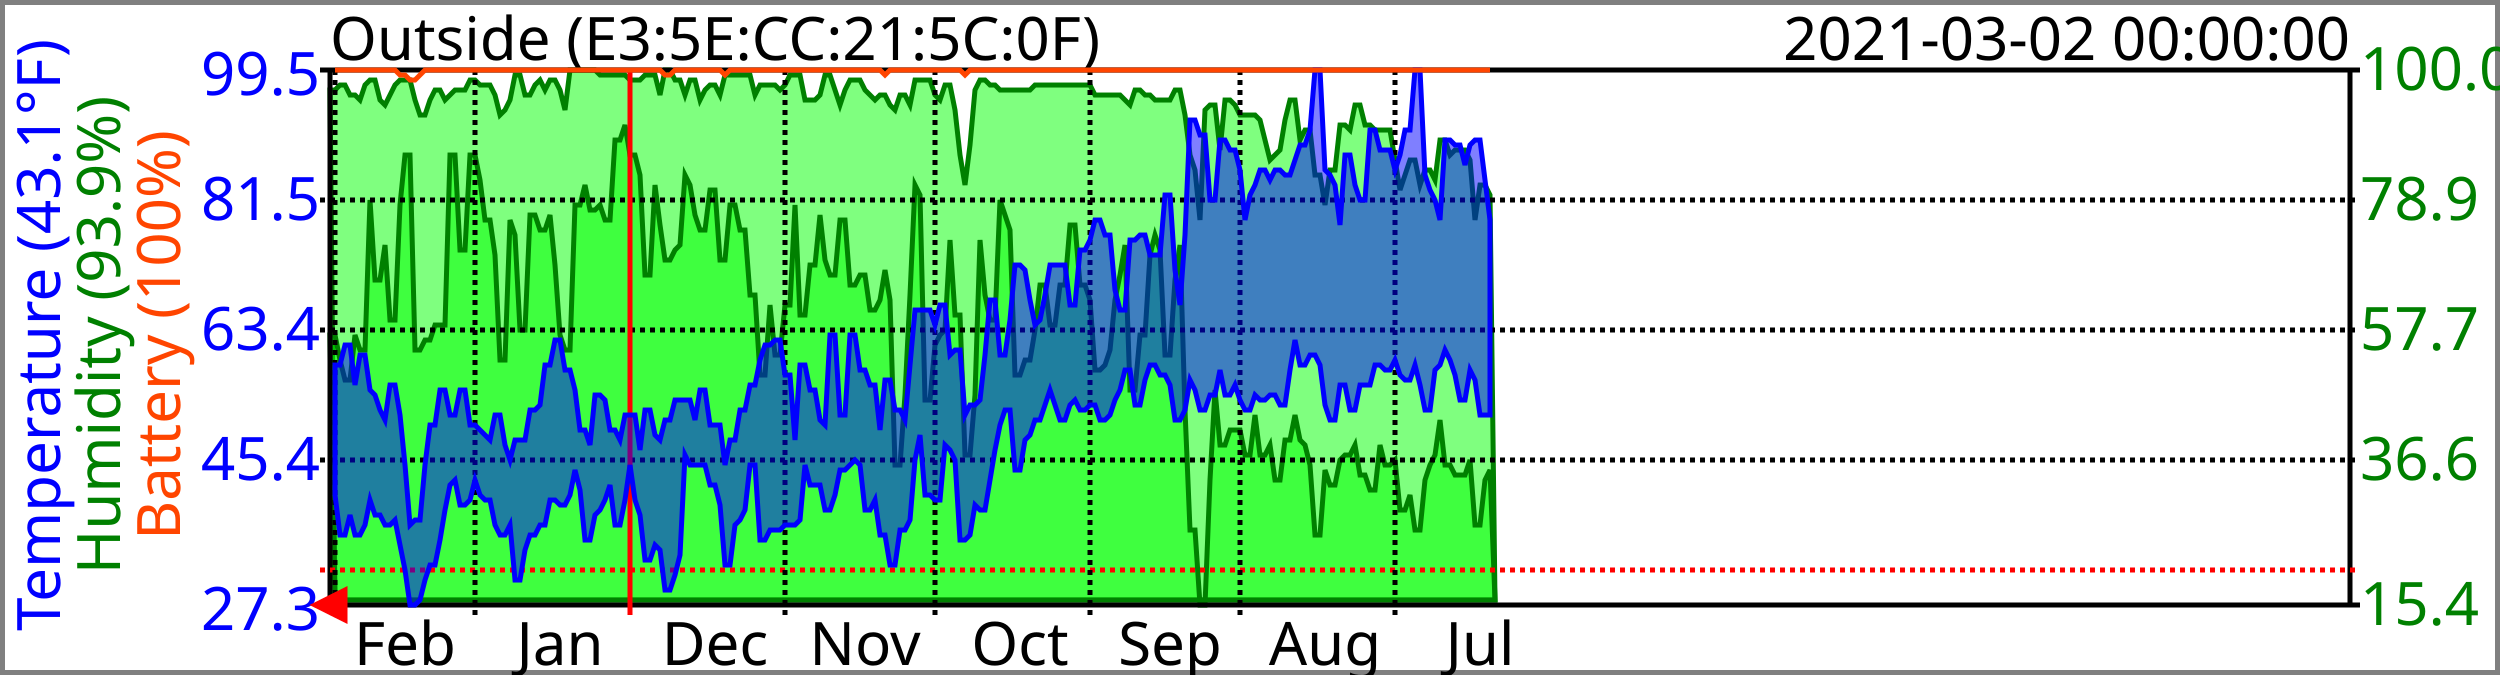
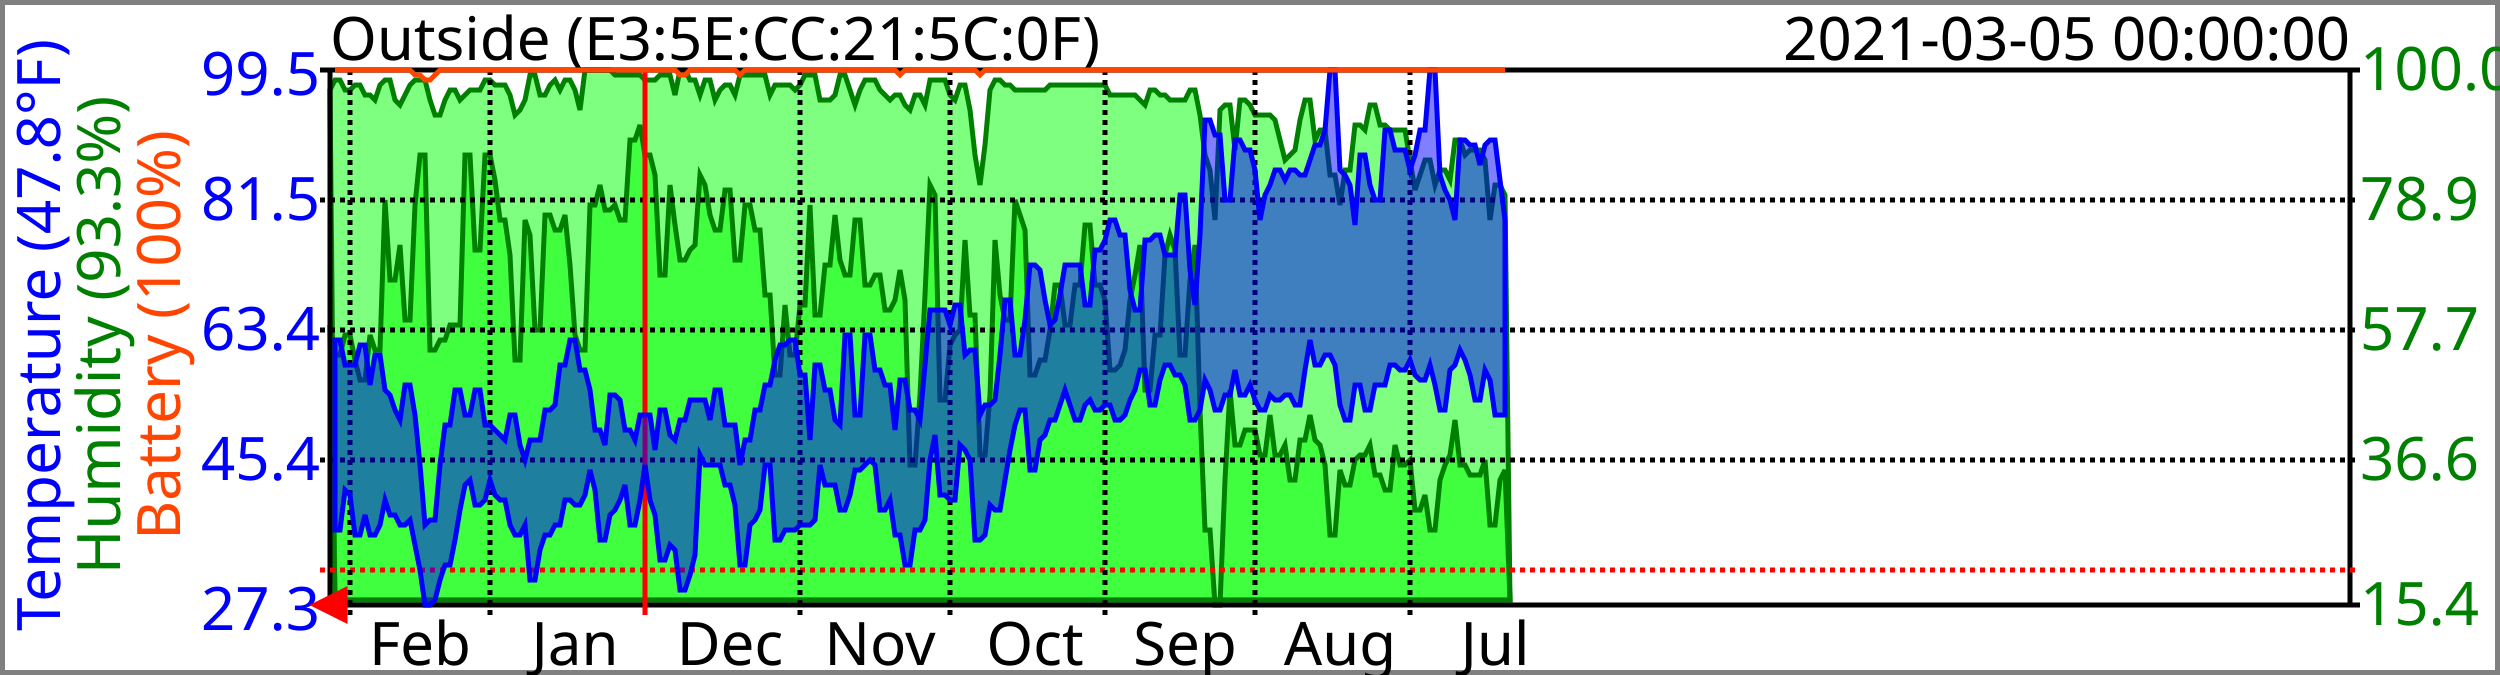
<svg xmlns="http://www.w3.org/2000/svg" width="500" height="135">
  <style>
- 		text {
- 			font-family: sans-serif;
- 			font-size: 12px;
- 		}
- 		line {
- 			stroke: black;
- 		}
- 	</style>
-   <rect width="500" height="135" stroke="grey" stroke-width="2" fill-opacity="0" />
+     text { font-family: sans-serif; font-size: 12px; fill: black; }
+     line { stroke: black; }
+     polygon { fill-opacity:0.5; }
+     @media screen and (prefers-color-scheme: dark) {
+     text { fill: grey; }
+     line { stroke: grey; }
+     }
+   </style>
+   <rect style="fill-opacity:0;stroke:grey;stroke-width:2" width="500" height="135" />
  <text x="66" y="12">Outside (E3:5E:CC:21:5C:0F)</text>
-   <text fill="blue" text-anchor="middle" x="12" y="67" transform="rotate(270 12,67)">Temperature (43.1°F)</text>
-   <text fill="green" text-anchor="middle" x="24" y="67" transform="rotate(270 24,67)">Humidity (93.9%)</text>
-   <text fill="OrangeRed" text-anchor="middle" x="36" y="67" transform="rotate(270 36,67)">Battery (100%)</text>
-   <text text-anchor="end" x="470" y="12">2021-03-02 00:00:00</text>
-   <polygon style="fill:lime;fill-opacity:0.5;stroke:green" points="67,120 66,18 67,18 68,17 69,17 70,19 71,19 72,20 73,17 74,16 75,16 76,20 77,21 78,19 79,17 80,16 81,16 82,16 83,20 84,23 85,23 86,20 87,18 88,18 89,20 90,19 91,18 92,18 93,18 94,16 95,16 96,17 97,17 98,17 99,19 100,23 101,22 102,20 103,15 104,15 105,19 106,19 107,17 108,16 109,18 110,16 111,16 112,18 113,22 114,14 115,14 116,14 117,14 118,14 119,14 120,15 121,15 122,15 123,15 124,15 125,15 126,16 127,16 128,16 129,15 130,15 131,15 132,19 133,14 134,14 135,16 136,16 137,19 138,16 139,16 140,20 141,18 142,17 143,17 144,19 145,15 146,15 147,15 148,15 149,15 150,15 151,19 152,17 153,17 154,17 155,17 156,18 157,17 158,15 159,15 160,15 161,20 162,20 163,20 164,19 165,15 166,15 167,18 168,21 169,18 170,16 171,16 172,16 173,18 174,19 175,20 176,19 177,19 178,21 179,22 180,19 181,19 182,21 183,16 184,16 185,16 186,16 187,19 188,20 189,17 190,17 191,22 192,31 193,37 194,29 195,18 196,16 197,16 198,17 199,17 200,18 201,18 202,18 203,18 204,18 205,18 206,18 207,17 208,17 209,17 210,17 211,17 212,17 213,17 214,17 215,17 216,17 217,17 218,17 219,19 220,19 221,19 222,19 223,19 224,19 225,20 226,21 227,18 228,18 229,19 230,19 231,20 232,20 233,20 234,20 235,18 236,18 237,23 238,31 239,34 240,44 241,22 242,21 243,21 244,30 245,20 246,20 247,21 248,23 249,23 250,23 251,23 252,24 253,28 254,32 255,31 256,30 257,24 258,20 259,20 260,28 261,26 262,26 263,35 264,35 265,41 266,34 267,34 268,25 269,25 270,26 271,21 272,21 273,25 274,25 275,26 276,26 277,26 278,26 279,32 280,38 281,35 282,32 283,32 284,37 285,34 286,34 287,36 288,28 289,28 290,31 291,30 292,30 293,30 294,32 295,44 296,37 297,37 298,39 299,120" />
-   <polygon style="fill:lime;fill-opacity:0.5;stroke:green" points="67,120 66,67 67,67 68,72 69,76 70,76 71,67 72,70 73,70 74,40 75,56 76,56 77,49 78,64 79,64 80,41 81,31 82,31 83,70 84,70 85,68 86,68 87,65 88,65 89,65 90,31 91,31 92,50 93,50 94,31 95,31 96,36 97,44 98,44 99,51 100,72 101,72 102,44 103,47 104,66 105,66 106,43 107,43 108,46 109,46 110,43 111,53 112,67 113,70 114,70 115,41 116,41 117,37 118,42 119,42 120,41 121,44 122,44 123,28 124,28 125,25 126,31 127,31 128,35 129,55 130,55 131,37 132,45 133,52 134,52 135,50 136,49 137,35 138,37 139,43 140,46 141,46 142,38 143,38 144,52 145,52 146,41 147,41 148,46 149,46 150,59 151,59 152,75 153,75 154,61 155,71 156,71 157,61 158,61 159,41 160,63 161,63 162,53 163,53 164,43 165,52 166,55 167,55 168,44 169,44 170,57 171,57 172,55 173,55 174,62 175,62 176,60 177,54 178,60 179,93 180,93 181,79 182,59 183,37 184,39 185,80 186,80 187,69 188,67 189,66 190,48 191,63 192,63 193,91 194,91 195,79 196,48 197,59 198,64 199,64 200,40 201,43 202,46 203,75 204,75 205,72 206,72 207,66 208,57 209,57 210,65 211,65 212,57 213,57 214,45 215,45 216,57 217,57 218,60 219,74 220,74 221,73 222,70 223,60 224,55 225,49 226,78 227,78 228,67 229,67 230,51 231,47 232,50 233,71 234,71 235,56 236,49 237,82 238,106 239,106 240,121 241,121 242,96 243,78 244,89 245,89 246,86 247,86 248,86 249,91 250,91 251,83 252,91 253,91 254,89 255,96 256,96 257,88 258,88 259,83 260,88 261,89 262,93 263,107 264,107 265,94 266,97 267,97 268,92 269,91 270,91 271,89 272,95 273,95 274,98 275,98 276,89 277,93 278,93 279,92 280,102 281,102 282,99 283,106 284,106 285,96 286,93 287,91 288,84 289,93 290,93 291,95 292,95 293,95 294,92 295,105 296,105 297,96 298,94 299,120" />
+   <text style="text-anchor:end" x="470" y="12">2021-03-05 00:00:00</text>
+   <text style="fill:blue;text-anchor:middle" x="12" y="67" transform="rotate(270 12,67)">Temperature (47.8°F)</text>
+   <text style="fill:green;text-anchor:middle" x="24" y="67" transform="rotate(270 24,67)">Humidity (93.3%)</text>
+   <text style="fill:OrangeRed" text-anchor="middle" x="36" y="67" transform="rotate(270 36,67)">Battery (100%)</text>
+   <polygon style="fill:lime;stroke:green" points="67,120 66,18 67,16 68,16 69,18 70,18 71,17 72,17 73,19 74,19 75,20 76,17 77,16 78,16 79,20 80,21 81,19 82,17 83,16 84,16 85,16 86,20 87,23 88,23 89,20 90,18 91,18 92,20 93,19 94,18 95,18 96,18 97,16 98,16 99,17 100,17 101,17 102,19 103,23 104,22 105,20 106,15 107,15 108,19 109,19 110,17 111,16 112,18 113,16 114,16 115,18 116,22 117,14 118,14 119,14 120,14 121,14 122,14 123,15 124,15 125,15 126,15 127,15 128,15 129,16 130,16 131,16 132,15 133,15 134,15 135,19 136,14 137,14 138,16 139,16 140,19 141,16 142,16 143,20 144,18 145,17 146,17 147,19 148,15 149,15 150,15 151,15 152,15 153,15 154,19 155,17 156,17 157,17 158,17 159,18 160,17 161,15 162,15 163,15 164,20 165,20 166,20 167,19 168,15 169,15 170,18 171,21 172,18 173,16 174,16 175,16 176,18 177,19 178,20 179,19 180,19 181,21 182,22 183,19 184,19 185,21 186,16 187,16 188,16 189,16 190,19 191,20 192,17 193,17 194,22 195,31 196,37 197,29 198,18 199,16 200,16 201,17 202,17 203,18 204,18 205,18 206,18 207,18 208,18 209,18 210,17 211,17 212,17 213,17 214,17 215,17 216,17 217,17 218,17 219,17 220,17 221,17 222,19 223,19 224,19 225,19 226,19 227,19 228,20 229,21 230,18 231,18 232,19 233,19 234,20 235,20 236,20 237,20 238,18 239,18 240,23 241,31 242,34 243,44 244,22 245,21 246,21 247,30 248,20 249,20 250,21 251,23 252,23 253,23 254,23 255,24 256,28 257,32 258,31 259,30 260,24 261,20 262,20 263,28 264,26 265,26 266,35 267,35 268,41 269,34 270,34 271,25 272,25 273,26 274,21 275,21 276,25 277,25 278,26 279,26 280,26 281,26 282,32 283,38 284,35 285,32 286,32 287,37 288,34 289,34 290,36 291,28 292,28 293,31 294,30 295,30 296,30 297,32 298,44 299,37 300,37 301,39 302,120" />
+   <polygon style="fill:lime;stroke:green" points="67,120 66,65 67,71 68,71 69,67 70,67 71,72 72,76 73,76 74,67 75,70 76,70 77,40 78,56 79,56 80,49 81,64 82,64 83,41 84,31 85,31 86,70 87,70 88,68 89,68 90,65 91,65 92,65 93,31 94,31 95,50 96,50 97,31 98,31 99,36 100,44 101,44 102,51 103,72 104,72 105,44 106,47 107,66 108,66 109,43 110,43 111,46 112,46 113,43 114,53 115,67 116,70 117,70 118,41 119,41 120,37 121,42 122,42 123,41 124,44 125,44 126,28 127,28 128,25 129,31 130,31 131,35 132,55 133,55 134,37 135,45 136,52 137,52 138,50 139,49 140,35 141,37 142,43 143,46 144,46 145,38 146,38 147,52 148,52 149,41 150,41 151,46 152,46 153,59 154,59 155,75 156,75 157,61 158,71 159,71 160,61 161,61 162,41 163,63 164,63 165,53 166,53 167,43 168,52 169,55 170,55 171,44 172,44 173,57 174,57 175,55 176,55 177,62 178,62 179,60 180,54 181,60 182,93 183,93 184,79 185,59 186,37 187,39 188,80 189,80 190,69 191,67 192,66 193,48 194,63 195,63 196,91 197,91 198,79 199,48 200,59 201,64 202,64 203,40 204,43 205,46 206,75 207,75 208,72 209,72 210,66 211,57 212,57 213,65 214,65 215,57 216,57 217,45 218,45 219,57 220,57 221,60 222,74 223,74 224,73 225,70 226,60 227,55 228,49 229,78 230,78 231,67 232,67 233,51 234,47 235,50 236,71 237,71 238,56 239,49 240,82 241,106 242,106 243,121 244,121 245,96 246,78 247,89 248,89 249,86 250,86 251,86 252,91 253,91 254,83 255,91 256,91 257,89 258,96 259,96 260,88 261,88 262,83 263,88 264,89 265,93 266,107 267,107 268,94 269,97 270,97 271,92 272,91 273,91 274,89 275,95 276,95 277,98 278,98 279,89 280,93 281,93 282,92 283,102 284,102 285,99 286,106 287,106 288,96 289,93 290,91 291,84 292,93 293,93 294,95 295,95 296,95 297,92 298,105 299,105 300,96 301,94 302,120" />
  <line x1="64" y1="14" x2="472" y2="14" />
-   <text fill="blue" text-anchor="end" x="64" y="19">99.5</text>
-   <text fill="green" x="472" y="18">100.0</text>
+   <text style="fill:blue;text-anchor:end" x="64" y="19">99.5</text>
+   <text style="fill:green" x="472" y="18">100.0</text>
  <line x1="64" y1="121" x2="472" y2="121" />
-   <text fill="blue" text-anchor="end" x="64" y="126">27.3</text>
-   <text fill="green" x="472" y="125">15.4</text>
+   <text style="fill:blue;text-anchor:end" x="64" y="126">27.3</text>
+   <text style="fill:green" x="472" y="125">15.4</text>
  <line x1="66" y1="14" x2="66" y2="121" />
  <line x1="470" y1="14" x2="470" y2="121" />
-   <line x1="64" y1="40" x2="472" y2="40" stroke-dasharray="1,1" />
-   <text fill="blue" text-anchor="end" x="64" y="44">81.5</text>
-   <text fill="green" x="472" y="44">78.9</text>
-   <line x1="64" y1="66" x2="472" y2="66" stroke-dasharray="1,1" />
-   <text fill="blue" text-anchor="end" x="64" y="70">63.4</text>
-   <text fill="green" x="472" y="70">57.7</text>
-   <line x1="64" y1="92" x2="472" y2="92" stroke-dasharray="1,1" />
-   <text fill="blue" text-anchor="end" x="64" y="96">45.4</text>
-   <text fill="green" x="472" y="96">36.6</text>
-   <line style="fill:red;stroke:red;stroke-dasharray:1;" x1="64" y1="114" x2="472" y2="114" />
-   <line stroke-dasharray="1,1" x1="67" y1="14" x2="67" y2="123" />
-   <text text-anchor="middle" x="81" y="133">Feb</text>
-   <line stroke-dasharray="1,1" x1="95" y1="14" x2="95" y2="123" />
-   <text text-anchor="middle" x="112" y="133">Jan</text>
-   <line style="stroke:red" x1="126" y1="14" x2="126" y2="123" />
-   <text text-anchor="middle" x="143" y="133">Dec</text>
-   <line stroke-dasharray="1,1" x1="157" y1="14" x2="157" y2="123" />
-   <text text-anchor="middle" x="173" y="133">Nov</text>
-   <line stroke-dasharray="1,1" x1="187" y1="14" x2="187" y2="123" />
-   <text text-anchor="middle" x="204" y="133">Oct</text>
-   <line stroke-dasharray="1,1" x1="218" y1="14" x2="218" y2="123" />
-   <text text-anchor="middle" x="234" y="133">Sep</text>
-   <line stroke-dasharray="1,1" x1="248" y1="14" x2="248" y2="123" />
-   <text text-anchor="middle" x="265" y="133">Aug</text>
-   <line stroke-dasharray="1,1" x1="279" y1="14" x2="279" y2="123" />
-   <text text-anchor="middle" x="296" y="133">Jul</text>
-   <polygon stroke="red" fill="red" points="63,121 69,118 69,124" />
-   <polygon style="fill:blue;fill-opacity:0.5;stroke:blue" points="67,73 68,73 69,69 70,69 71,77 72,71 73,71 74,78 75,79 76,82 77,84 78,77 79,77 80,83 81,93 82,105 83,104 84,104 85,93 86,85 87,85 88,78 89,78 90,83 91,83 92,78 93,78 94,85 95,85 96,86 97,87 98,88 99,83 100,83 101,89 102,92 103,88 104,88 105,88 106,82 107,82 108,81 109,73 110,73 111,68 112,68 113,74 114,74 115,78 116,86 117,86 118,89 119,79 120,79 121,80 122,86 123,86 124,88 125,83 126,83 127,83 128,90 129,82 130,82 131,87 132,88 133,84 134,84 135,80 136,80 137,80 138,80 139,84 140,78 141,78 142,85 143,85 144,85 145,93 146,88 147,88 148,82 149,82 150,77 151,77 152,72 153,69 154,69 155,68 156,68 157,75 158,75 159,88 160,73 161,73 162,78 163,78 164,84 165,85 166,67 167,67 168,83 169,83 170,67 171,67 172,74 173,74 174,77 175,77 176,86 177,76 178,76 179,82 180,82 181,84 182,73 183,62 184,62 185,62 186,62 187,65 188,61 189,61 190,71 191,70 192,70 193,83 194,81 195,81 196,80 197,71 198,60 199,60 200,71 201,71 202,64 203,53 204,53 205,54 206,60 207,65 208,64 209,59 210,53 211,53 212,53 213,53 214,61 215,61 216,50 217,50 218,48 219,44 220,44 221,47 222,47 223,58 224,62 225,62 226,48 227,48 228,47 229,47 230,51 231,51 232,51 233,39 234,39 235,54 236,61 237,47 238,24 239,24 240,27 241,27 242,40 243,40 244,28 245,28 246,30 247,30 248,34 249,44 250,39 251,37 252,34 253,34 254,36 255,34 256,34 257,35 258,35 259,32 260,29 261,29 262,26 263,14 264,14 265,34 266,35 267,37 268,45 269,31 270,31 271,37 272,40 273,40 274,26 275,26 276,30 277,30 278,30 279,34 280,31 281,26 282,26 283,14 284,14 285,35 286,38 287,40 288,44 289,28 290,28 291,29 292,29 293,33 294,29 295,28 296,28 297,36 298,44 298,83 297,83 296,83 295,76 294,74 293,80 292,80 291,75 290,72 289,70 288,73 287,74 286,82 285,82 284,77 283,73 282,76 281,76 280,75 279,72 278,74 277,74 276,73 275,73 274,77 273,77 272,77 271,82 270,82 269,77 268,77 267,84 266,84 265,81 264,73 263,71 262,71 261,73 260,73 259,68 258,74 257,81 256,81 255,79 254,79 253,80 252,80 251,79 250,82 249,82 248,80 247,77 246,79 245,79 244,74 243,79 242,79 241,82 240,82 239,78 238,76 237,82 236,84 235,84 234,77 233,75 232,75 231,73 230,73 229,76 228,81 227,81 226,74 225,74 224,78 223,80 222,83 221,84 220,84 219,81 218,81 217,82 216,82 215,80 214,81 213,84 212,84 211,81 210,78 209,81 208,84 207,84 206,87 205,88 204,94 203,94 202,82 201,82 200,85 199,90 198,96 197,102 196,102 195,101 194,107 193,108 192,108 191,92 190,90 189,89 188,100 187,100 186,99 185,99 184,87 183,92 182,104 181,106 180,106 179,113 178,113 177,107 176,107 175,100 174,102 173,102 172,93 171,92 170,93 169,94 168,94 167,99 166,102 165,102 164,97 163,97 162,97 161,93 160,104 159,105 158,105 157,105 156,106 155,106 154,106 153,108 152,108 151,93 150,93 149,102 148,104 147,105 146,113 145,113 144,101 143,97 142,97 141,93 140,93 139,93 138,93 137,91 136,111 135,115 134,118 133,118 132,110 131,109 130,112 129,112 128,103 127,100 126,93 125,100 124,105 123,105 122,97 121,100 120,102 119,103 118,108 117,108 116,98 115,94 114,99 113,101 112,101 111,100 110,100 109,105 108,105 107,107 106,107 105,110 104,116 103,116 102,105 101,107 100,107 99,105 98,100 97,100 96,99 95,96 94,100 93,101 92,101 91,96 90,97 89,102 88,108 87,113 86,113 85,116 84,120 83,121 82,121 81,114 80,109 79,104 78,105 77,105 76,103 75,103 74,100 73,105 72,107 71,107 70,103 69,107 68,107 67,99 " />
-   <polyline style="fill:none;stroke:OrangeRed" points="67,14 68,14 69,14 70,14 71,14 72,14 73,14 74,14 75,14 76,14 77,14 78,14 79,14 80,15 81,15 82,16 83,16 84,15 85,14 86,14 87,14 88,14 89,14 90,14 91,14 92,14 93,14 94,14 95,14 96,14 97,14 98,14 99,14 100,14 101,14 102,14 103,14 104,14 105,14 106,14 107,14 108,14 109,14 110,14 111,14 112,14 113,14 114,14 115,14 116,14 117,14 118,14 119,14 120,14 121,14 122,14 123,14 124,14 125,14 126,14 127,14 128,14 129,14 130,14 131,14 132,14 133,15 134,15 135,14 136,14 137,14 138,14 139,14 140,14 141,14 142,14 143,14 144,14 145,15 146,14 147,14 148,14 149,14 150,14 151,14 152,14 153,14 154,14 155,14 156,14 157,14 158,14 159,14 160,14 161,14 162,14 163,14 164,14 165,14 166,14 167,14 168,14 169,14 170,14 171,14 172,14 173,14 174,14 175,14 176,14 177,15 178,14 179,14 180,14 181,14 182,14 183,14 184,14 185,14 186,14 187,14 188,14 189,14 190,14 191,14 192,14 193,15 194,14 195,14 196,14 197,14 198,14 199,14 200,14 201,14 202,14 203,14 204,14 205,14 206,14 207,14 208,14 209,14 210,14 211,14 212,14 213,14 214,14 215,14 216,14 217,14 218,14 219,14 220,14 221,14 222,14 223,14 224,14 225,14 226,14 227,14 228,14 229,14 230,14 231,14 232,14 233,14 234,14 235,14 236,14 237,14 238,14 239,14 240,14 241,14 242,14 243,14 244,14 245,14 246,14 247,14 248,14 249,14 250,14 251,14 252,14 253,14 254,14 255,14 256,14 257,14 258,14 259,14 260,14 261,14 262,14 263,14 264,14 265,14 266,14 267,14 268,14 269,14 270,14 271,14 272,14 273,14 274,14 275,14 276,14 277,14 278,14 279,14 280,14 281,14 282,14 283,14 284,14 285,14 286,14 287,14 288,14 289,14 290,14 291,14 292,14 293,14 294,14 295,14 296,14 297,14 298,14 " />
+   <line style="stroke-dasharray:1" x1="64" y1="40" x2="472" y2="40" />
+   <text style="fill:blue;text-anchor:end" x="64" y="44">81.5</text>
+   <text style="fill:green" x="472" y="44">78.9</text>
+   <line style="stroke-dasharray:1" x1="64" y1="66" x2="472" y2="66" />
+   <text style="fill:blue;text-anchor:end" x="64" y="70">63.4</text>
+   <text style="fill:green" x="472" y="70">57.7</text>
+   <line style="stroke-dasharray:1" x1="64" y1="92" x2="472" y2="92" />
+   <text style="fill:blue;text-anchor:end" x="64" y="96">45.4</text>
+   <text style="fill:green" x="472" y="96">36.6</text>
+   <line style="fill:red;stroke:red;stroke-dasharray:1" x1="64" y1="114" x2="472" y2="114" />
+   <line style="stroke-dasharray:1" x1="70" y1="14" x2="70" y2="123" />
+   <text style="text-anchor:middle" x="84" y="133">Feb</text>
+   <line style="stroke-dasharray:1" x1="98" y1="14" x2="98" y2="123" />
+   <text style="text-anchor:middle" x="115" y="133">Jan</text>
+   <line style="stroke:red" x1="129" y1="14" x2="129" y2="123" />
+   <text style="text-anchor:middle" x="146" y="133">Dec</text>
+   <line style="stroke-dasharray:1" x1="160" y1="14" x2="160" y2="123" />
+   <text style="text-anchor:middle" x="176" y="133">Nov</text>
+   <line style="stroke-dasharray:1" x1="190" y1="14" x2="190" y2="123" />
+   <text style="text-anchor:middle" x="207" y="133">Oct</text>
+   <line style="stroke-dasharray:1" x1="221" y1="14" x2="221" y2="123" />
+   <text style="text-anchor:middle" x="237" y="133">Sep</text>
+   <line style="stroke-dasharray:1" x1="251" y1="14" x2="251" y2="123" />
+   <text style="text-anchor:middle" x="268" y="133">Aug</text>
+   <line style="stroke-dasharray:1" x1="282" y1="14" x2="282" y2="123" />
+   <text style="text-anchor:middle" x="299" y="133">Jul</text>
+   <polygon style="fill:red;stroke:red;fill-opacity:1;" points="63,121 69,118 69,124" />
+   <polygon style="fill:blue;stroke:blue" points="67,68 68,68 69,73 70,73 71,73 72,69 73,69 74,77 75,71 76,71 77,78 78,79 79,82 80,84 81,77 82,77 83,83 84,93 85,105 86,104 87,104 88,93 89,85 90,85 91,78 92,78 93,83 94,83 95,78 96,78 97,85 98,85 99,86 100,87 101,88 102,83 103,83 104,89 105,92 106,88 107,88 108,88 109,82 110,82 111,81 112,73 113,73 114,68 115,68 116,74 117,74 118,78 119,86 120,86 121,89 122,79 123,79 124,80 125,86 126,86 127,88 128,83 129,83 130,83 131,90 132,82 133,82 134,87 135,88 136,84 137,84 138,80 139,80 140,80 141,80 142,84 143,78 144,78 145,85 146,85 147,85 148,93 149,88 150,88 151,82 152,82 153,77 154,77 155,72 156,69 157,69 158,68 159,68 160,75 161,75 162,88 163,73 164,73 165,78 166,78 167,84 168,85 169,67 170,67 171,83 172,83 173,67 174,67 175,74 176,74 177,77 178,77 179,86 180,76 181,76 182,82 183,82 184,84 185,73 186,62 187,62 188,62 189,62 190,65 191,61 192,61 193,71 194,70 195,70 196,83 197,81 198,81 199,80 200,71 201,60 202,60 203,71 204,71 205,64 206,53 207,53 208,54 209,60 210,65 211,64 212,59 213,53 214,53 215,53 216,53 217,61 218,61 219,50 220,50 221,48 222,44 223,44 224,47 225,47 226,58 227,62 228,62 229,48 230,48 231,47 232,47 233,51 234,51 235,51 236,39 237,39 238,54 239,61 240,47 241,24 242,24 243,27 244,27 245,40 246,40 247,28 248,28 249,30 250,30 251,34 252,44 253,39 254,37 255,34 256,34 257,36 258,34 259,34 260,35 261,35 262,32 263,29 264,29 265,26 266,14 267,14 268,34 269,35 270,37 271,45 272,31 273,31 274,37 275,40 276,40 277,26 278,26 279,30 280,30 281,30 282,34 283,31 284,26 285,26 286,14 287,14 288,35 289,38 290,40 291,44 292,28 293,28 294,29 295,29 296,33 297,29 298,28 299,28 300,36 301,44 301,83 300,83 299,83 298,76 297,74 296,80 295,80 294,75 293,72 292,70 291,73 290,74 289,82 288,82 287,77 286,73 285,76 284,76 283,75 282,72 281,74 280,74 279,73 278,73 277,77 276,77 275,77 274,82 273,82 272,77 271,77 270,84 269,84 268,81 267,73 266,71 265,71 264,73 263,73 262,68 261,74 260,81 259,81 258,79 257,79 256,80 255,80 254,79 253,82 252,82 251,80 250,77 249,79 248,79 247,74 246,79 245,79 244,82 243,82 242,78 241,76 240,82 239,84 238,84 237,77 236,75 235,75 234,73 233,73 232,76 231,81 230,81 229,74 228,74 227,78 226,80 225,83 224,84 223,84 222,81 221,81 220,82 219,82 218,80 217,81 216,84 215,84 214,81 213,78 212,81 211,84 210,84 209,87 208,88 207,94 206,94 205,82 204,82 203,85 202,90 201,96 200,102 199,102 198,101 197,107 196,108 195,108 194,92 193,90 192,89 191,100 190,100 189,99 188,99 187,87 186,92 185,104 184,106 183,106 182,113 181,113 180,107 179,107 178,100 177,102 176,102 175,93 174,92 173,93 172,94 171,94 170,99 169,102 168,102 167,97 166,97 165,97 164,93 163,104 162,105 161,105 160,105 159,106 158,106 157,106 156,108 155,108 154,93 153,93 152,102 151,104 150,105 149,113 148,113 147,101 146,97 145,97 144,93 143,93 142,93 141,93 140,91 139,111 138,115 137,118 136,118 135,110 134,109 133,112 132,112 131,103 130,100 129,93 128,100 127,105 126,105 125,97 124,100 123,102 122,103 121,108 120,108 119,98 118,94 117,99 116,101 115,101 114,100 113,100 112,105 111,105 110,107 109,107 108,110 107,116 106,116 105,105 104,107 103,107 102,105 101,100 100,100 99,99 98,96 97,100 96,101 95,101 94,96 93,97 92,102 91,108 90,113 89,113 88,116 87,120 86,121 85,121 84,114 83,109 82,104 81,105 80,105 79,103 78,103 77,100 76,105 75,107 74,107 73,103 72,107 71,107 70,99 69,98 68,106 67,106 " />
+   <polyline style="fill:none;stroke:OrangeRed" points="67,14 68,14 69,14 70,14 71,14 72,14 73,14 74,14 75,14 76,14 77,14 78,14 79,14 80,14 81,14 82,14 83,15 84,15 85,16 86,16 87,15 88,14 89,14 90,14 91,14 92,14 93,14 94,14 95,14 96,14 97,14 98,14 99,14 100,14 101,14 102,14 103,14 104,14 105,14 106,14 107,14 108,14 109,14 110,14 111,14 112,14 113,14 114,14 115,14 116,14 117,14 118,14 119,14 120,14 121,14 122,14 123,14 124,14 125,14 126,14 127,14 128,14 129,14 130,14 131,14 132,14 133,14 134,14 135,14 136,15 137,15 138,14 139,14 140,14 141,14 142,14 143,14 144,14 145,14 146,14 147,14 148,15 149,14 150,14 151,14 152,14 153,14 154,14 155,14 156,14 157,14 158,14 159,14 160,14 161,14 162,14 163,14 164,14 165,14 166,14 167,14 168,14 169,14 170,14 171,14 172,14 173,14 174,14 175,14 176,14 177,14 178,14 179,14 180,15 181,14 182,14 183,14 184,14 185,14 186,14 187,14 188,14 189,14 190,14 191,14 192,14 193,14 194,14 195,14 196,15 197,14 198,14 199,14 200,14 201,14 202,14 203,14 204,14 205,14 206,14 207,14 208,14 209,14 210,14 211,14 212,14 213,14 214,14 215,14 216,14 217,14 218,14 219,14 220,14 221,14 222,14 223,14 224,14 225,14 226,14 227,14 228,14 229,14 230,14 231,14 232,14 233,14 234,14 235,14 236,14 237,14 238,14 239,14 240,14 241,14 242,14 243,14 244,14 245,14 246,14 247,14 248,14 249,14 250,14 251,14 252,14 253,14 254,14 255,14 256,14 257,14 258,14 259,14 260,14 261,14 262,14 263,14 264,14 265,14 266,14 267,14 268,14 269,14 270,14 271,14 272,14 273,14 274,14 275,14 276,14 277,14 278,14 279,14 280,14 281,14 282,14 283,14 284,14 285,14 286,14 287,14 288,14 289,14 290,14 291,14 292,14 293,14 294,14 295,14 296,14 297,14 298,14 299,14 300,14 301,14 " />
</svg>
